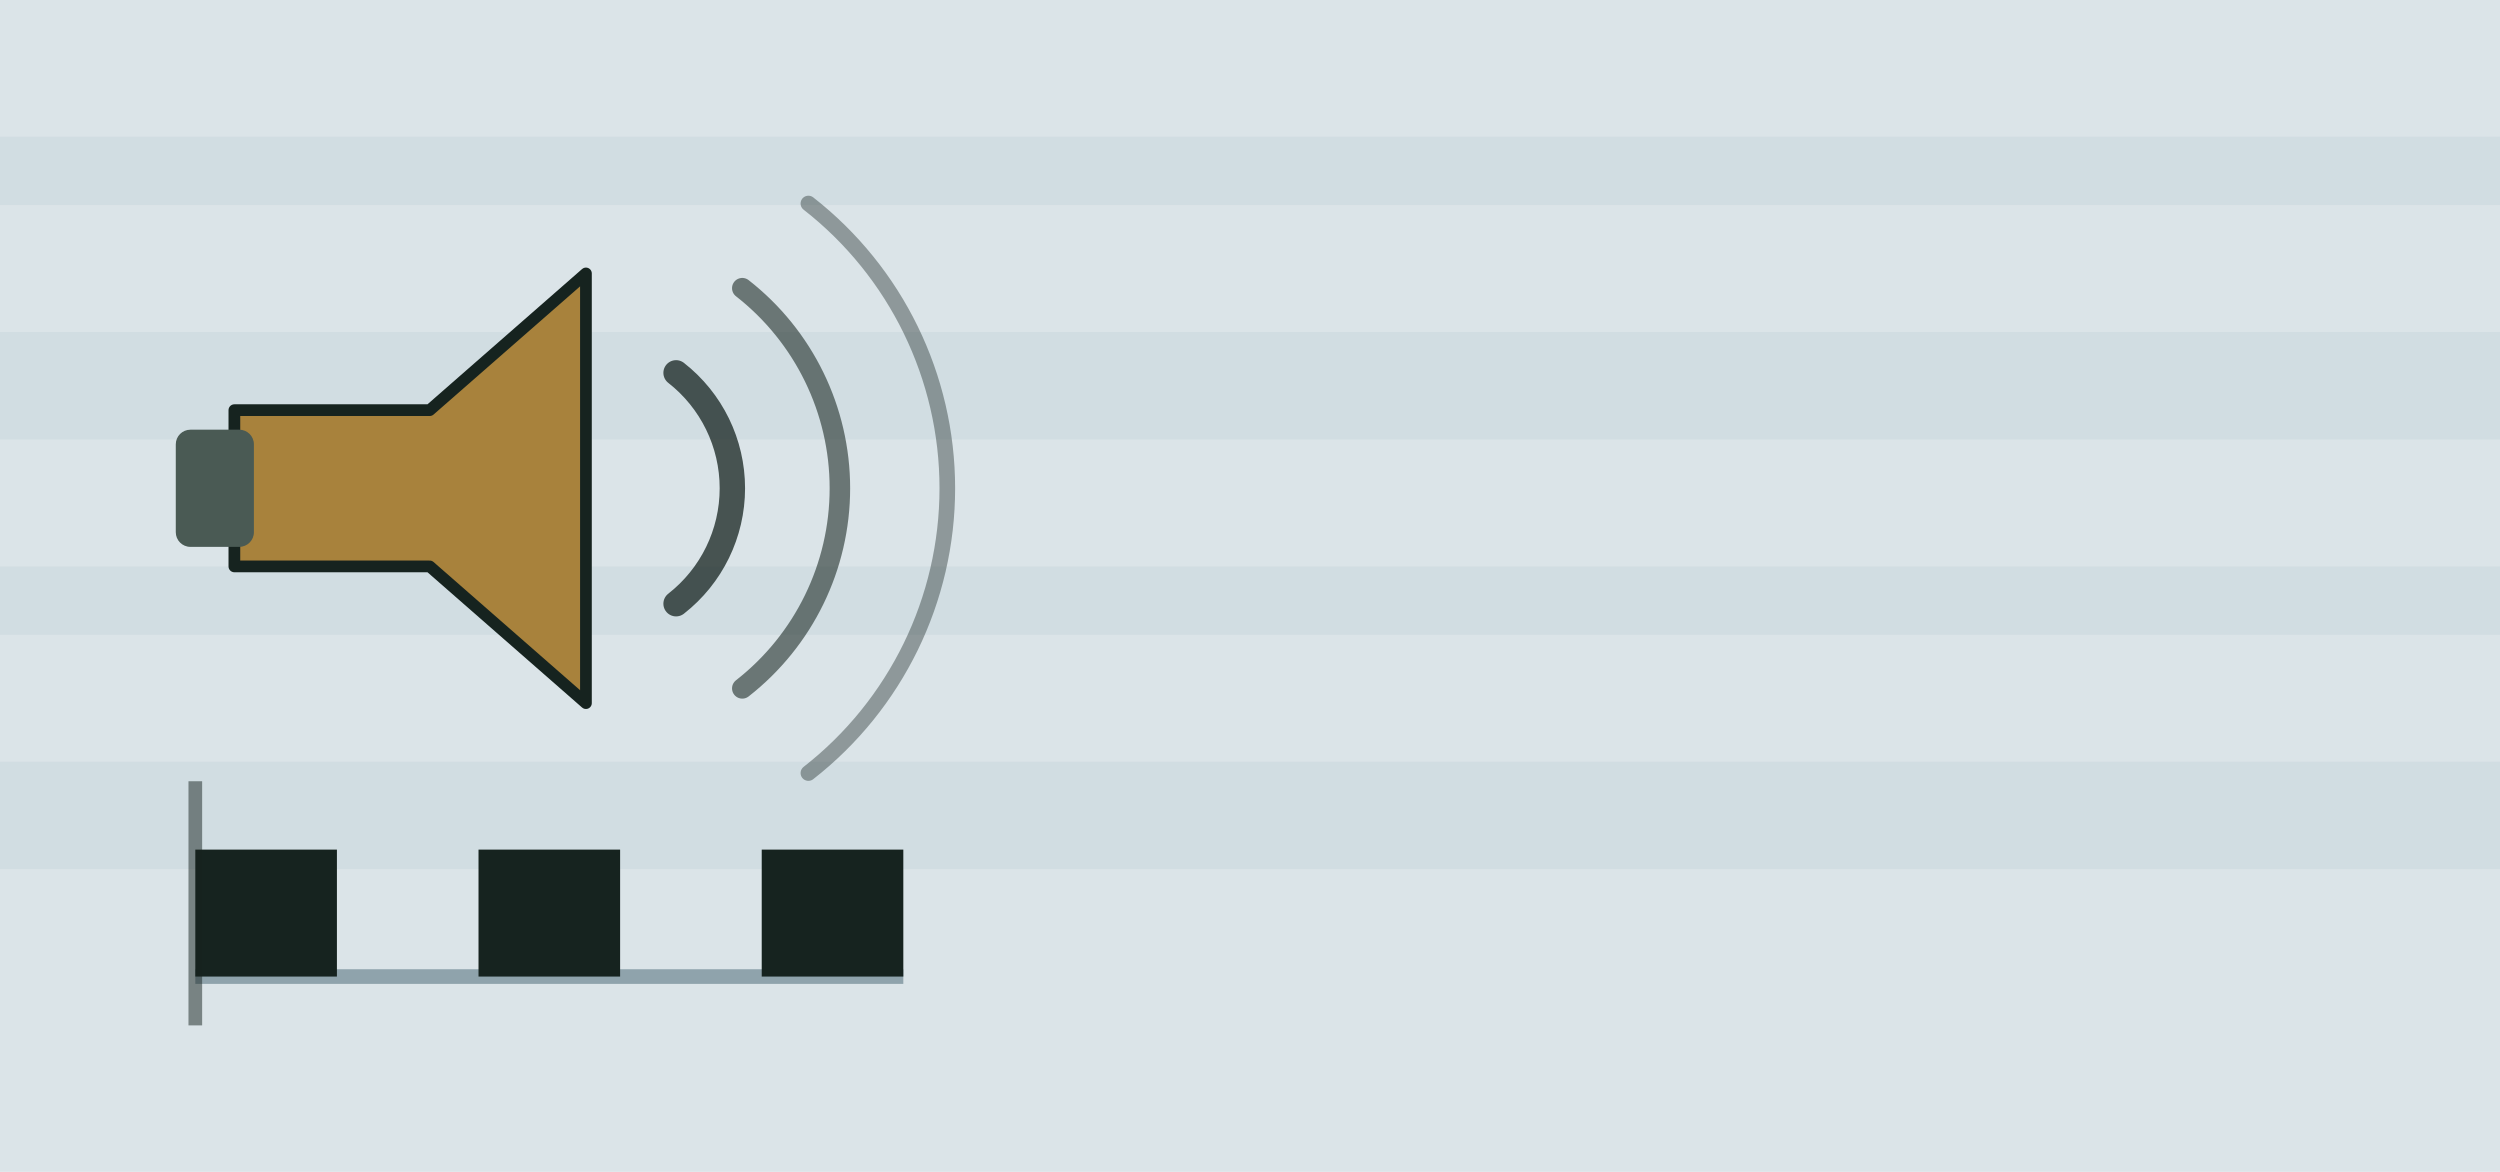
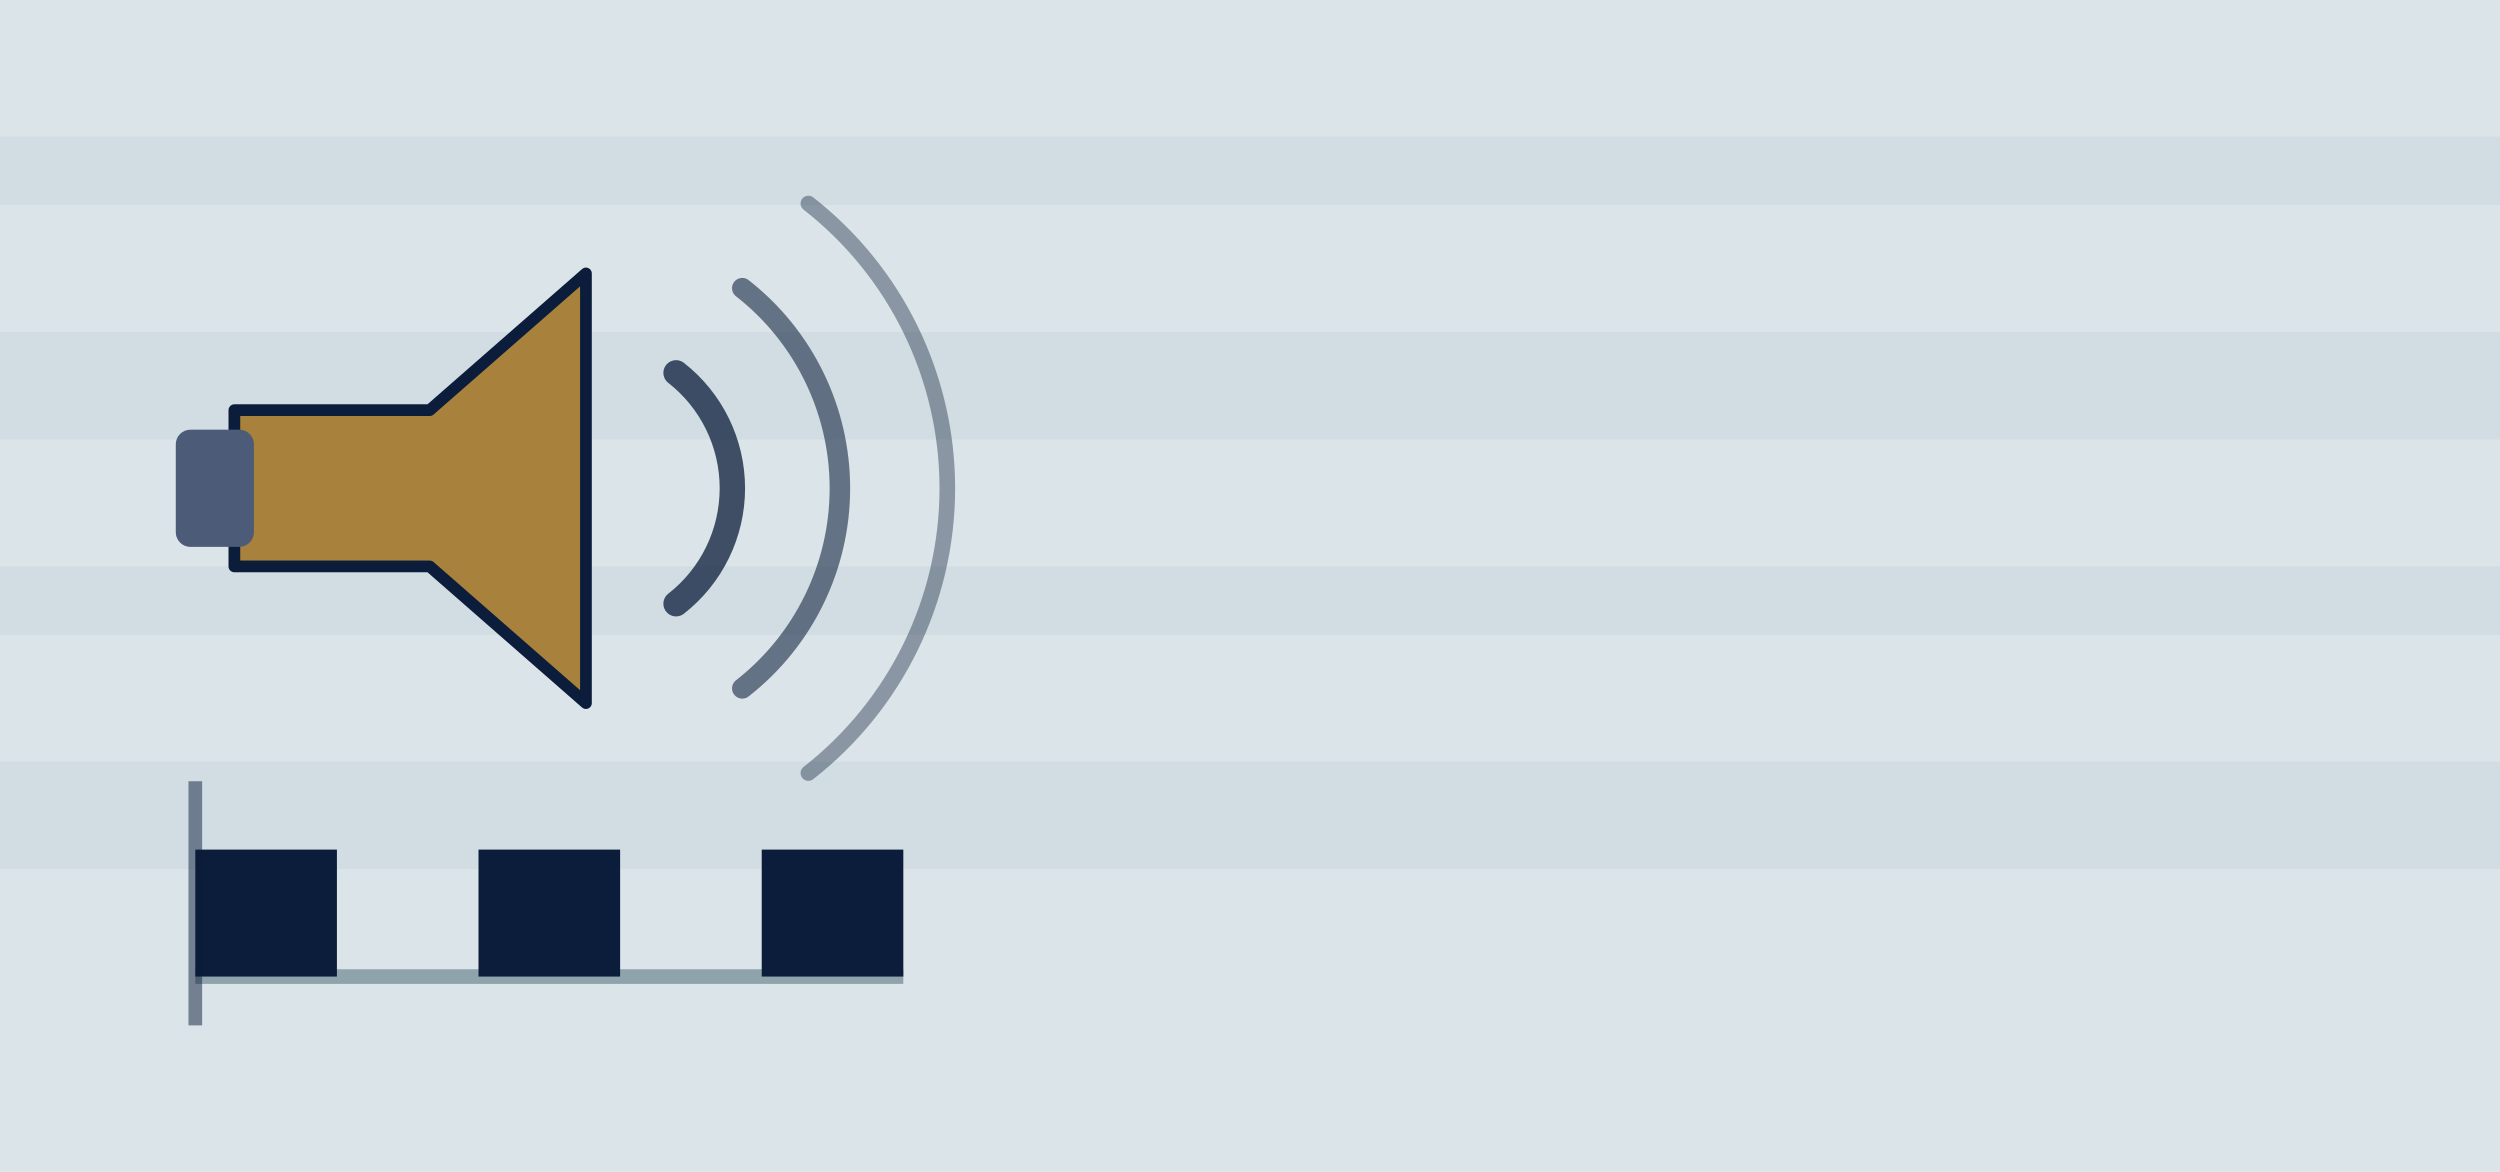
<svg xmlns="http://www.w3.org/2000/svg" viewBox="0 0 256 120" width="256" height="120" role="img">
  <style>.son{opacity:1;animation:manoeuvrearriere-son 6.2s step-end infinite}@keyframes manoeuvrearriere-son{0%{opacity:1}16.13%{opacity:0}32.26%{opacity:1}48.39%{opacity:0}64.52%{opacity:1}80.65%{opacity:0}100%{opacity:0}}@keyframes propagation{from{transform:scale(0.62);opacity:0.95}to{transform:scale(1.12);opacity:0.1}}.onde{transform-box:view-box;transform-origin:60px 50px;animation:propagation 1.05s linear infinite}.curseur{transform-box:view-box;animation:manoeuvrearriere-balayage 6.2s linear infinite}@keyframes manoeuvrearriere-balayage{from{transform:translateX(0)}to{transform:translateX(72.50px)}}@media (prefers-reduced-motion:reduce){.son,.onde{animation:none}.son{opacity:1}.curseur{display:none}}</style>
  <rect width="256" height="120" fill="#dbe4e8" />
  <rect x="0" y="14" width="256" height="7" fill="#c9d6dc" fill-opacity="0.55" />
  <rect x="0" y="34" width="256" height="11" fill="#c9d6dc" fill-opacity="0.55" />
  <rect x="0" y="58" width="256" height="7" fill="#c9d6dc" fill-opacity="0.55" />
  <rect x="0" y="78" width="256" height="11" fill="#c9d6dc" fill-opacity="0.55" />
  <g class="son">
    <g class="onde">
-       <path d="M69.23,38.18 A15,15 0 0 1 69.23,61.82" fill="none" stroke="#16231f" stroke-width="2.6" stroke-linecap="round" stroke-opacity="0.75" />
-       <path d="M76.01,29.51 A26,26 0 0 1 76.01,70.49" fill="none" stroke="#16231f" stroke-width="2.1" stroke-linecap="round" stroke-opacity="0.57" />
-       <path d="M82.78,20.84 A37,37 0 0 1 82.78,79.16" fill="none" stroke="#16231f" stroke-width="1.6" stroke-linecap="round" stroke-opacity="0.39" />
+       <path d="M69.23,38.18 A15,15 0 0 1 69.23,61.82" fill="none" stroke="#0b1d3a" stroke-width="2.6" stroke-linecap="round" stroke-opacity="0.75" />
+       <path d="M76.01,29.51 A26,26 0 0 1 76.01,70.49" fill="none" stroke="#0b1d3a" stroke-width="2.1" stroke-linecap="round" stroke-opacity="0.57" />
+       <path d="M82.78,20.84 A37,37 0 0 1 82.78,79.16" fill="none" stroke="#0b1d3a" stroke-width="1.6" stroke-linecap="round" stroke-opacity="0.39" />
    </g>
  </g>
-   <path d="M24,42 L44,42 L60,28 L60,72 L44,58 L24,58 Z" fill="#a8823c" stroke="#16231f" stroke-width="1.2" stroke-linejoin="round" />
-   <rect x="18" y="44" width="8" height="12" rx="1.5" fill="#4a5a54" />
+   <path d="M24,42 L44,42 L60,28 L60,72 L44,58 L24,58 Z" fill="#a8823c" stroke="#0b1d3a" stroke-width="1.2" stroke-linejoin="round" />
+   <rect x="18" y="44" width="8" height="12" rx="1.5" fill="#4c5c78" />
  <line x1="20" y1="100" x2="92.50" y2="100" stroke="#8fa3ac" stroke-width="1.5" />
-   <rect x="20.00" y="87" width="14.50" height="13" fill="#16231f" />
-   <rect x="49.00" y="87" width="14.50" height="13" fill="#16231f" />
-   <rect x="78.00" y="87" width="14.50" height="13" fill="#16231f" />
+   <rect x="20.00" y="87" width="14.50" height="13" fill="#0b1d3a" />
+   <rect x="49.00" y="87" width="14.50" height="13" fill="#0b1d3a" />
+   <rect x="78.00" y="87" width="14.50" height="13" fill="#0b1d3a" />
  <g class="curseur">
-     <line x1="20" y1="80" x2="20" y2="105" stroke="#16231f" stroke-width="1.4" stroke-opacity="0.5" />
+     <line x1="20" y1="80" x2="20" y2="105" stroke="#0b1d3a" stroke-width="1.4" stroke-opacity="0.5" />
  </g>
</svg>
